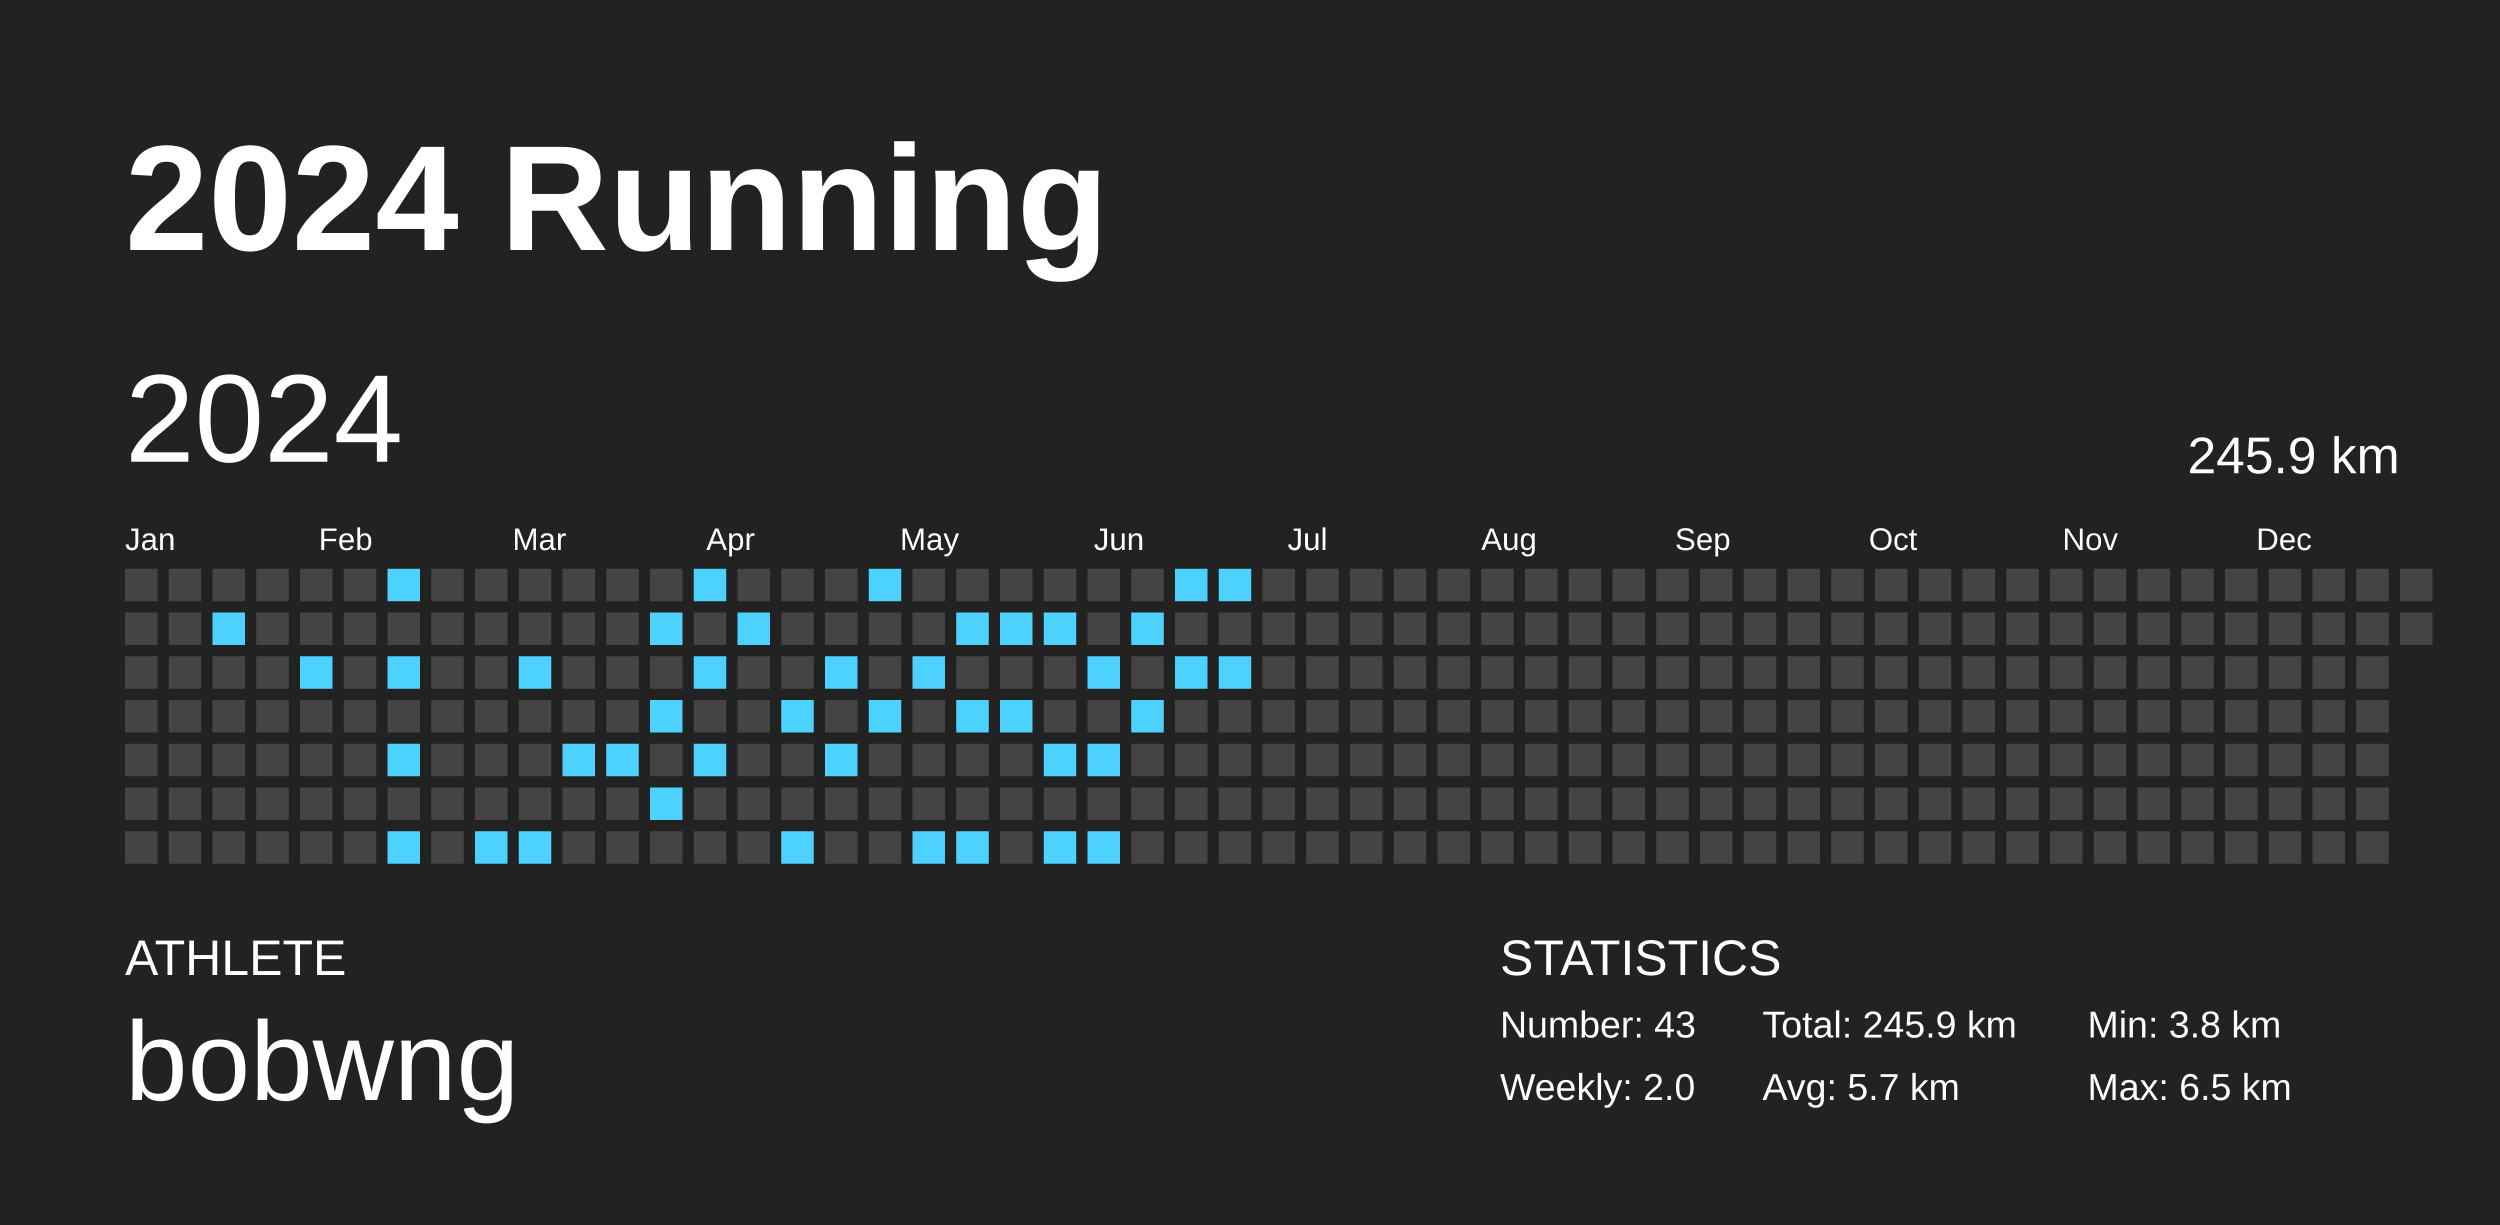
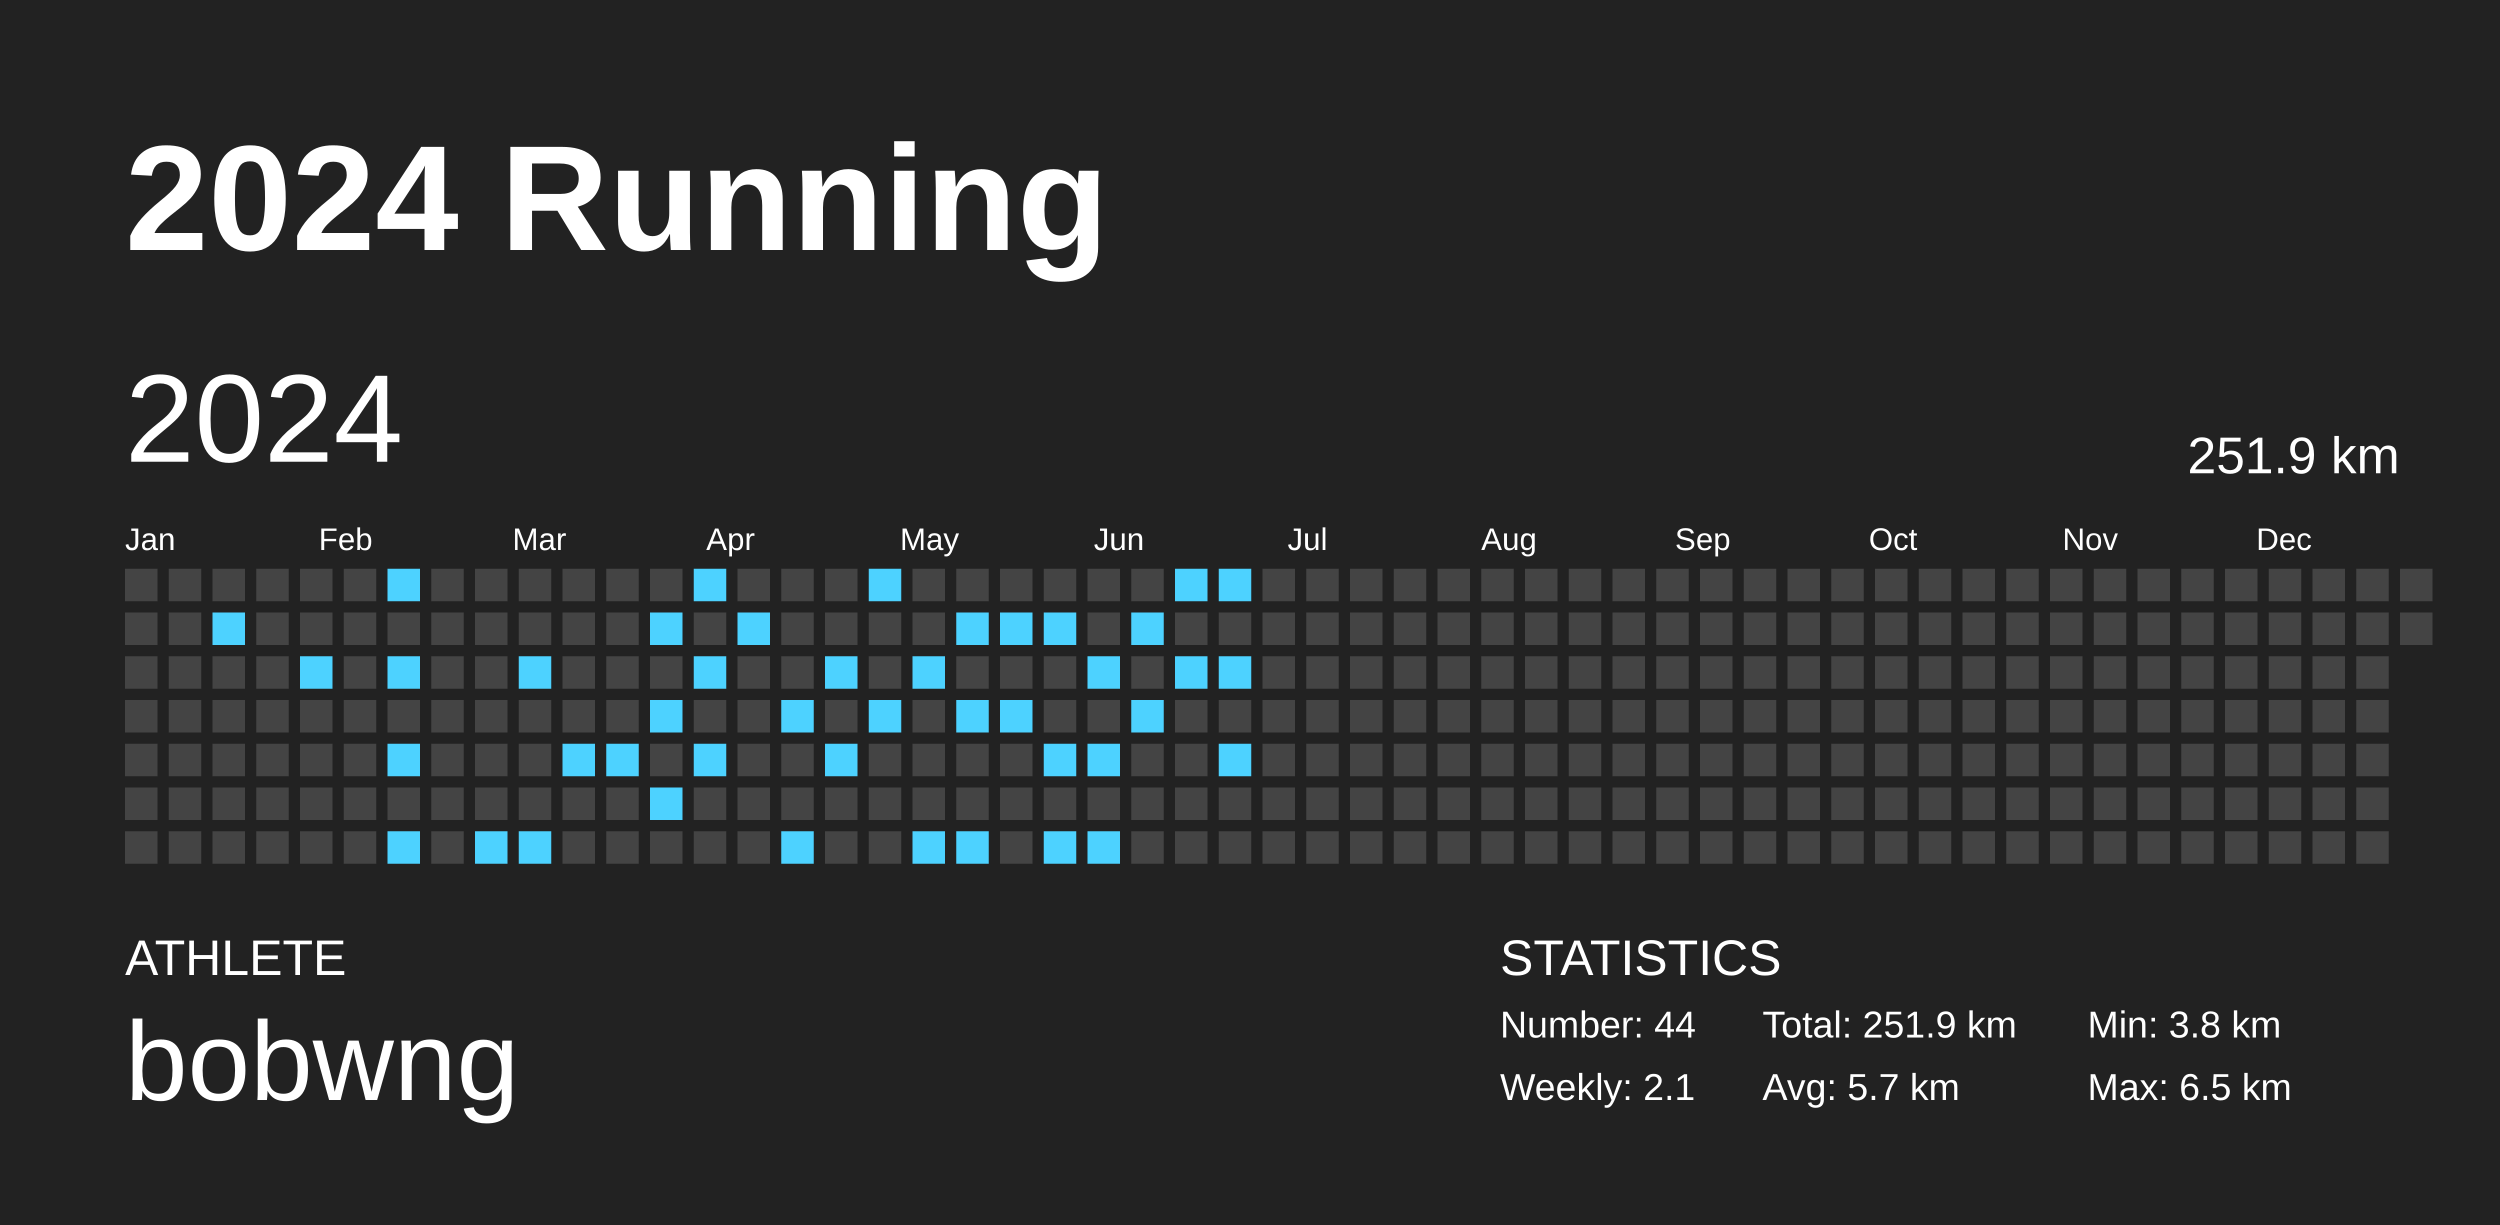
<svg xmlns="http://www.w3.org/2000/svg" baseProfile="full" height="98mm" version="1.1" viewBox="0,0,200,98" width="200mm">
  <defs />
  <rect fill="#222222" height="98" width="200" x="0" y="0" />
  <text fill="#FFFFFF" style="font-size:12px; font-family:Arial; font-weight:bold;" x="10" y="20">2024 Running</text>
  <text fill="#FFFFFF" style="font-size:4px; font-family:Arial" x="10" y="78">ATHLETE</text>
  <text fill="#FFFFFF" style="font-size:9px; font-family:Arial" x="10" y="88">bobwng</text>
  <text fill="#FFFFFF" style="font-size:4px; font-family:Arial" x="120" y="78">STATISTICS</text>
-   <text fill="#FFFFFF" style="font-size:3px; font-family:Arial" x="120" y="83">Number: 43</text>
-   <text fill="#FFFFFF" style="font-size:3px; font-family:Arial" x="120" y="88">Weekly: 2.0</text>
-   <text fill="#FFFFFF" style="font-size:3px; font-family:Arial" x="141" y="83">Total: 245.9 km</text>
+   <text fill="#FFFFFF" style="font-size:3px; font-family:Arial" x="120" y="83">Number: 44</text>
+   <text fill="#FFFFFF" style="font-size:3px; font-family:Arial" x="120" y="88">Weekly: 2.1</text>
+   <text fill="#FFFFFF" style="font-size:3px; font-family:Arial" x="141" y="83">Total: 251.9 km</text>
  <text fill="#FFFFFF" style="font-size:3px; font-family:Arial" x="141" y="88">Avg: 5.7 km</text>
  <text fill="#FFFFFF" style="font-size:3px; font-family:Arial" x="167" y="83">Min: 3.8 km</text>
  <text fill="#FFFFFF" style="font-size:3px; font-family:Arial" x="167" y="88">Max: 6.5 km</text>
  <text dominant-baseline="hanging" fill="#FFFFFF" style="font-size:10.0px; font-family:Arial;" x="10" y="30">2024</text>
-   <text dominant-baseline="hanging" fill="#FFFFFF" style="font-size:4.125px; font-family:Arial;" x="175" y="35">245.9 km</text>
+   <text dominant-baseline="hanging" fill="#FFFFFF" style="font-size:4.125px; font-family:Arial;" x="175" y="35">251.9 km</text>
  <text fill="#FFFFFF" style="font-size:2.5px; font-family:Arial" x="10.0" y="44">Jan</text>
  <text fill="#FFFFFF" style="font-size:2.5px; font-family:Arial" x="25.5" y="44">Feb</text>
  <text fill="#FFFFFF" style="font-size:2.5px; font-family:Arial" x="41.0" y="44">Mar</text>
  <text fill="#FFFFFF" style="font-size:2.5px; font-family:Arial" x="56.5" y="44">Apr</text>
  <text fill="#FFFFFF" style="font-size:2.5px; font-family:Arial" x="72.0" y="44">May</text>
  <text fill="#FFFFFF" style="font-size:2.5px; font-family:Arial" x="87.5" y="44">Jun</text>
  <text fill="#FFFFFF" style="font-size:2.5px; font-family:Arial" x="103.0" y="44">Jul</text>
  <text fill="#FFFFFF" style="font-size:2.5px; font-family:Arial" x="118.5" y="44">Aug</text>
  <text fill="#FFFFFF" style="font-size:2.5px; font-family:Arial" x="134.0" y="44">Sep</text>
  <text fill="#FFFFFF" style="font-size:2.5px; font-family:Arial" x="149.5" y="44">Oct</text>
  <text fill="#FFFFFF" style="font-size:2.5px; font-family:Arial" x="165.0" y="44">Nov</text>
  <text fill="#FFFFFF" style="font-size:2.5px; font-family:Arial" x="180.5" y="44">Dec</text>
  <rect fill="#444444" height="2.6" width="2.6" x="10.0" y="45.5" />
  <rect fill="#444444" height="2.6" width="2.6" x="10.0" y="49.0" />
  <rect fill="#444444" height="2.6" width="2.6" x="10.0" y="52.5" />
  <rect fill="#444444" height="2.6" width="2.6" x="10.0" y="56.0" />
  <rect fill="#444444" height="2.6" width="2.6" x="10.0" y="59.5" />
  <rect fill="#444444" height="2.6" width="2.6" x="10.0" y="63.0" />
  <rect fill="#444444" height="2.6" width="2.6" x="10.0" y="66.5" />
  <rect fill="#444444" height="2.6" width="2.6" x="13.5" y="45.5" />
  <rect fill="#444444" height="2.6" width="2.6" x="13.5" y="49.0" />
  <rect fill="#444444" height="2.6" width="2.6" x="13.5" y="52.5" />
  <rect fill="#444444" height="2.6" width="2.6" x="13.5" y="56.0" />
  <rect fill="#444444" height="2.6" width="2.6" x="13.5" y="59.5" />
  <rect fill="#444444" height="2.6" width="2.6" x="13.5" y="63.0" />
  <rect fill="#444444" height="2.6" width="2.6" x="13.5" y="66.5" />
  <rect fill="#444444" height="2.6" width="2.6" x="17.0" y="45.5" />
  <rect fill="#4dd2ff" height="2.6" width="2.6" x="17.0" y="49.0" />
  <rect fill="#444444" height="2.6" width="2.6" x="17.0" y="52.5" />
  <rect fill="#444444" height="2.6" width="2.6" x="17.0" y="56.0" />
  <rect fill="#444444" height="2.6" width="2.6" x="17.0" y="59.5" />
  <rect fill="#444444" height="2.6" width="2.6" x="17.0" y="63.0" />
  <rect fill="#444444" height="2.6" width="2.6" x="17.0" y="66.5" />
  <rect fill="#444444" height="2.6" width="2.6" x="20.5" y="45.5" />
  <rect fill="#444444" height="2.6" width="2.6" x="20.5" y="49.0" />
  <rect fill="#444444" height="2.6" width="2.6" x="20.5" y="52.5" />
  <rect fill="#444444" height="2.6" width="2.6" x="20.5" y="56.0" />
  <rect fill="#444444" height="2.6" width="2.6" x="20.5" y="59.5" />
  <rect fill="#444444" height="2.6" width="2.6" x="20.5" y="63.0" />
  <rect fill="#444444" height="2.6" width="2.6" x="20.5" y="66.5" />
  <rect fill="#444444" height="2.6" width="2.6" x="24.0" y="45.5" />
  <rect fill="#444444" height="2.6" width="2.6" x="24.0" y="49.0" />
  <rect fill="#4dd2ff" height="2.6" width="2.6" x="24.0" y="52.5" />
  <rect fill="#444444" height="2.6" width="2.6" x="24.0" y="56.0" />
  <rect fill="#444444" height="2.6" width="2.6" x="24.0" y="59.5" />
  <rect fill="#444444" height="2.6" width="2.6" x="24.0" y="63.0" />
  <rect fill="#444444" height="2.6" width="2.6" x="24.0" y="66.5" />
  <rect fill="#444444" height="2.6" width="2.6" x="27.5" y="45.5" />
  <rect fill="#444444" height="2.6" width="2.6" x="27.5" y="49.0" />
  <rect fill="#444444" height="2.6" width="2.6" x="27.5" y="52.5" />
  <rect fill="#444444" height="2.6" width="2.6" x="27.5" y="56.0" />
  <rect fill="#444444" height="2.6" width="2.6" x="27.5" y="59.5" />
  <rect fill="#444444" height="2.6" width="2.6" x="27.5" y="63.0" />
  <rect fill="#444444" height="2.6" width="2.6" x="27.5" y="66.5" />
  <rect fill="#4dd2ff" height="2.6" width="2.6" x="31.0" y="45.5" />
  <rect fill="#444444" height="2.6" width="2.6" x="31.0" y="49.0" />
  <rect fill="#4dd2ff" height="2.6" width="2.6" x="31.0" y="52.5" />
  <rect fill="#444444" height="2.6" width="2.6" x="31.0" y="56.0" />
  <rect fill="#4dd2ff" height="2.6" width="2.6" x="31.0" y="59.5" />
  <rect fill="#444444" height="2.6" width="2.6" x="31.0" y="63.0" />
  <rect fill="#4dd2ff" height="2.6" width="2.6" x="31.0" y="66.5" />
  <rect fill="#444444" height="2.6" width="2.6" x="34.5" y="45.5" />
  <rect fill="#444444" height="2.6" width="2.6" x="34.5" y="49.0" />
  <rect fill="#444444" height="2.6" width="2.6" x="34.5" y="52.5" />
  <rect fill="#444444" height="2.6" width="2.6" x="34.5" y="56.0" />
  <rect fill="#444444" height="2.6" width="2.6" x="34.5" y="59.5" />
  <rect fill="#444444" height="2.6" width="2.6" x="34.5" y="63.0" />
  <rect fill="#444444" height="2.6" width="2.6" x="34.5" y="66.5" />
  <rect fill="#444444" height="2.6" width="2.6" x="38.0" y="45.5" />
  <rect fill="#444444" height="2.6" width="2.6" x="38.0" y="49.0" />
  <rect fill="#444444" height="2.6" width="2.6" x="38.0" y="52.5" />
  <rect fill="#444444" height="2.6" width="2.6" x="38.0" y="56.0" />
  <rect fill="#444444" height="2.6" width="2.6" x="38.0" y="59.5" />
  <rect fill="#444444" height="2.6" width="2.6" x="38.0" y="63.0" />
  <rect fill="#4dd2ff" height="2.6" width="2.6" x="38.0" y="66.5" />
  <rect fill="#444444" height="2.6" width="2.6" x="41.5" y="45.5" />
  <rect fill="#444444" height="2.6" width="2.6" x="41.5" y="49.0" />
  <rect fill="#4dd2ff" height="2.6" width="2.6" x="41.5" y="52.5" />
  <rect fill="#444444" height="2.6" width="2.6" x="41.5" y="56.0" />
  <rect fill="#444444" height="2.6" width="2.6" x="41.5" y="59.5" />
  <rect fill="#444444" height="2.6" width="2.6" x="41.5" y="63.0" />
  <rect fill="#4dd2ff" height="2.6" width="2.6" x="41.5" y="66.5" />
  <rect fill="#444444" height="2.6" width="2.6" x="45.0" y="45.5" />
  <rect fill="#444444" height="2.6" width="2.6" x="45.0" y="49.0" />
  <rect fill="#444444" height="2.6" width="2.6" x="45.0" y="52.5" />
  <rect fill="#444444" height="2.6" width="2.6" x="45.0" y="56.0" />
  <rect fill="#4dd2ff" height="2.6" width="2.6" x="45.0" y="59.5" />
  <rect fill="#444444" height="2.6" width="2.6" x="45.0" y="63.0" />
  <rect fill="#444444" height="2.6" width="2.6" x="45.0" y="66.5" />
  <rect fill="#444444" height="2.6" width="2.6" x="48.5" y="45.5" />
  <rect fill="#444444" height="2.6" width="2.6" x="48.5" y="49.0" />
  <rect fill="#444444" height="2.6" width="2.6" x="48.5" y="52.5" />
  <rect fill="#444444" height="2.6" width="2.6" x="48.5" y="56.0" />
  <rect fill="#4dd2ff" height="2.6" width="2.6" x="48.5" y="59.5" />
  <rect fill="#444444" height="2.6" width="2.6" x="48.5" y="63.0" />
  <rect fill="#444444" height="2.6" width="2.6" x="48.5" y="66.5" />
  <rect fill="#444444" height="2.6" width="2.6" x="52.0" y="45.5" />
  <rect fill="#4dd2ff" height="2.6" width="2.6" x="52.0" y="49.0" />
  <rect fill="#444444" height="2.6" width="2.6" x="52.0" y="52.5" />
  <rect fill="#4dd2ff" height="2.6" width="2.6" x="52.0" y="56.0" />
  <rect fill="#444444" height="2.6" width="2.6" x="52.0" y="59.5" />
  <rect fill="#4dd2ff" height="2.6" width="2.6" x="52.0" y="63.0" />
  <rect fill="#444444" height="2.6" width="2.6" x="52.0" y="66.5" />
  <rect fill="#4dd2ff" height="2.6" width="2.6" x="55.5" y="45.5" />
  <rect fill="#444444" height="2.6" width="2.6" x="55.5" y="49.0" />
  <rect fill="#4dd2ff" height="2.6" width="2.6" x="55.5" y="52.5" />
  <rect fill="#444444" height="2.6" width="2.6" x="55.5" y="56.0" />
  <rect fill="#4dd2ff" height="2.6" width="2.6" x="55.5" y="59.5" />
  <rect fill="#444444" height="2.6" width="2.6" x="55.5" y="63.0" />
  <rect fill="#444444" height="2.6" width="2.6" x="55.5" y="66.5" />
  <rect fill="#444444" height="2.6" width="2.6" x="59.0" y="45.5" />
  <rect fill="#4dd2ff" height="2.6" width="2.6" x="59.0" y="49.0" />
  <rect fill="#444444" height="2.6" width="2.6" x="59.0" y="52.5" />
  <rect fill="#444444" height="2.6" width="2.6" x="59.0" y="56.0" />
  <rect fill="#444444" height="2.6" width="2.6" x="59.0" y="59.5" />
  <rect fill="#444444" height="2.6" width="2.6" x="59.0" y="63.0" />
  <rect fill="#444444" height="2.6" width="2.6" x="59.0" y="66.5" />
  <rect fill="#444444" height="2.6" width="2.6" x="62.5" y="45.5" />
  <rect fill="#444444" height="2.6" width="2.6" x="62.5" y="49.0" />
  <rect fill="#444444" height="2.6" width="2.6" x="62.5" y="52.5" />
  <rect fill="#4dd2ff" height="2.6" width="2.6" x="62.5" y="56.0" />
  <rect fill="#444444" height="2.6" width="2.6" x="62.5" y="59.5" />
  <rect fill="#444444" height="2.6" width="2.6" x="62.5" y="63.0" />
  <rect fill="#4dd2ff" height="2.6" width="2.6" x="62.5" y="66.5" />
  <rect fill="#444444" height="2.6" width="2.6" x="66.0" y="45.5" />
  <rect fill="#444444" height="2.6" width="2.6" x="66.0" y="49.0" />
  <rect fill="#4dd2ff" height="2.6" width="2.6" x="66.0" y="52.5" />
  <rect fill="#444444" height="2.6" width="2.6" x="66.0" y="56.0" />
  <rect fill="#4dd2ff" height="2.6" width="2.6" x="66.0" y="59.5" />
  <rect fill="#444444" height="2.6" width="2.6" x="66.0" y="63.0" />
  <rect fill="#444444" height="2.6" width="2.6" x="66.0" y="66.5" />
  <rect fill="#4dd2ff" height="2.6" width="2.6" x="69.5" y="45.5" />
  <rect fill="#444444" height="2.6" width="2.6" x="69.5" y="49.0" />
  <rect fill="#444444" height="2.6" width="2.6" x="69.5" y="52.5" />
  <rect fill="#4dd2ff" height="2.6" width="2.6" x="69.5" y="56.0" />
  <rect fill="#444444" height="2.6" width="2.6" x="69.5" y="59.5" />
  <rect fill="#444444" height="2.6" width="2.6" x="69.5" y="63.0" />
  <rect fill="#444444" height="2.6" width="2.6" x="69.5" y="66.5" />
  <rect fill="#444444" height="2.6" width="2.6" x="73.0" y="45.5" />
  <rect fill="#444444" height="2.6" width="2.6" x="73.0" y="49.0" />
  <rect fill="#4dd2ff" height="2.6" width="2.6" x="73.0" y="52.5" />
  <rect fill="#444444" height="2.6" width="2.6" x="73.0" y="56.0" />
  <rect fill="#444444" height="2.6" width="2.6" x="73.0" y="59.5" />
  <rect fill="#444444" height="2.6" width="2.6" x="73.0" y="63.0" />
  <rect fill="#4dd2ff" height="2.6" width="2.6" x="73.0" y="66.5" />
  <rect fill="#444444" height="2.6" width="2.6" x="76.5" y="45.5" />
  <rect fill="#4dd2ff" height="2.6" width="2.6" x="76.5" y="49.0" />
  <rect fill="#444444" height="2.6" width="2.6" x="76.5" y="52.5" />
  <rect fill="#4dd2ff" height="2.6" width="2.6" x="76.5" y="56.0" />
  <rect fill="#444444" height="2.6" width="2.6" x="76.5" y="59.5" />
  <rect fill="#444444" height="2.6" width="2.6" x="76.5" y="63.0" />
  <rect fill="#4dd2ff" height="2.6" width="2.6" x="76.5" y="66.5" />
  <rect fill="#444444" height="2.6" width="2.6" x="80.0" y="45.5" />
  <rect fill="#4dd2ff" height="2.6" width="2.6" x="80.0" y="49.0" />
  <rect fill="#444444" height="2.6" width="2.6" x="80.0" y="52.5" />
  <rect fill="#4dd2ff" height="2.6" width="2.6" x="80.0" y="56.0" />
  <rect fill="#444444" height="2.6" width="2.6" x="80.0" y="59.5" />
  <rect fill="#444444" height="2.6" width="2.6" x="80.0" y="63.0" />
  <rect fill="#444444" height="2.6" width="2.6" x="80.0" y="66.5" />
  <rect fill="#444444" height="2.6" width="2.6" x="83.5" y="45.5" />
  <rect fill="#4dd2ff" height="2.6" width="2.6" x="83.5" y="49.0" />
  <rect fill="#444444" height="2.6" width="2.6" x="83.5" y="52.5" />
  <rect fill="#444444" height="2.6" width="2.6" x="83.5" y="56.0" />
  <rect fill="#4dd2ff" height="2.6" width="2.6" x="83.5" y="59.5" />
  <rect fill="#444444" height="2.6" width="2.6" x="83.5" y="63.0" />
  <rect fill="#4dd2ff" height="2.6" width="2.6" x="83.5" y="66.5" />
  <rect fill="#444444" height="2.6" width="2.6" x="87.0" y="45.5" />
  <rect fill="#444444" height="2.6" width="2.6" x="87.0" y="49.0" />
  <rect fill="#4dd2ff" height="2.6" width="2.6" x="87.0" y="52.5" />
  <rect fill="#444444" height="2.6" width="2.6" x="87.0" y="56.0" />
  <rect fill="#4dd2ff" height="2.6" width="2.6" x="87.0" y="59.5" />
  <rect fill="#444444" height="2.6" width="2.6" x="87.0" y="63.0" />
  <rect fill="#4dd2ff" height="2.6" width="2.6" x="87.0" y="66.5" />
  <rect fill="#444444" height="2.6" width="2.6" x="90.5" y="45.5" />
  <rect fill="#4dd2ff" height="2.6" width="2.6" x="90.5" y="49.0" />
  <rect fill="#444444" height="2.6" width="2.6" x="90.5" y="52.5" />
  <rect fill="#4dd2ff" height="2.6" width="2.6" x="90.5" y="56.0" />
  <rect fill="#444444" height="2.6" width="2.6" x="90.5" y="59.5" />
  <rect fill="#444444" height="2.6" width="2.6" x="90.5" y="63.0" />
  <rect fill="#444444" height="2.6" width="2.6" x="90.5" y="66.5" />
  <rect fill="#4dd2ff" height="2.6" width="2.6" x="94.0" y="45.5" />
  <rect fill="#444444" height="2.6" width="2.6" x="94.0" y="49.0" />
  <rect fill="#4dd2ff" height="2.6" width="2.6" x="94.0" y="52.5" />
  <rect fill="#444444" height="2.6" width="2.6" x="94.0" y="56.0" />
  <rect fill="#444444" height="2.6" width="2.6" x="94.0" y="59.5" />
  <rect fill="#444444" height="2.6" width="2.6" x="94.0" y="63.0" />
  <rect fill="#444444" height="2.6" width="2.6" x="94.0" y="66.5" />
  <rect fill="#4dd2ff" height="2.6" width="2.6" x="97.5" y="45.5" />
  <rect fill="#444444" height="2.6" width="2.6" x="97.5" y="49.0" />
  <rect fill="#4dd2ff" height="2.6" width="2.6" x="97.5" y="52.5" />
  <rect fill="#444444" height="2.6" width="2.6" x="97.5" y="56.0" />
-   <rect fill="#444444" height="2.6" width="2.6" x="97.5" y="59.5" />
+   <rect fill="#4dd2ff" height="2.6" width="2.6" x="97.5" y="59.5" />
  <rect fill="#444444" height="2.6" width="2.6" x="97.5" y="63.0" />
  <rect fill="#444444" height="2.6" width="2.6" x="97.5" y="66.5" />
  <rect fill="#444444" height="2.6" width="2.6" x="101.0" y="45.5" />
  <rect fill="#444444" height="2.6" width="2.6" x="101.0" y="49.0" />
  <rect fill="#444444" height="2.6" width="2.6" x="101.0" y="52.5" />
  <rect fill="#444444" height="2.6" width="2.6" x="101.0" y="56.0" />
  <rect fill="#444444" height="2.6" width="2.6" x="101.0" y="59.5" />
  <rect fill="#444444" height="2.6" width="2.6" x="101.0" y="63.0" />
  <rect fill="#444444" height="2.6" width="2.6" x="101.0" y="66.5" />
  <rect fill="#444444" height="2.6" width="2.6" x="104.5" y="45.5" />
  <rect fill="#444444" height="2.6" width="2.6" x="104.5" y="49.0" />
  <rect fill="#444444" height="2.6" width="2.6" x="104.5" y="52.5" />
  <rect fill="#444444" height="2.6" width="2.6" x="104.5" y="56.0" />
  <rect fill="#444444" height="2.6" width="2.6" x="104.5" y="59.5" />
  <rect fill="#444444" height="2.6" width="2.6" x="104.5" y="63.0" />
  <rect fill="#444444" height="2.6" width="2.6" x="104.5" y="66.5" />
  <rect fill="#444444" height="2.6" width="2.6" x="108.0" y="45.5" />
  <rect fill="#444444" height="2.6" width="2.6" x="108.0" y="49.0" />
  <rect fill="#444444" height="2.6" width="2.6" x="108.0" y="52.5" />
  <rect fill="#444444" height="2.6" width="2.6" x="108.0" y="56.0" />
  <rect fill="#444444" height="2.6" width="2.6" x="108.0" y="59.5" />
  <rect fill="#444444" height="2.6" width="2.6" x="108.0" y="63.0" />
  <rect fill="#444444" height="2.6" width="2.6" x="108.0" y="66.5" />
  <rect fill="#444444" height="2.6" width="2.6" x="111.5" y="45.5" />
  <rect fill="#444444" height="2.6" width="2.6" x="111.5" y="49.0" />
  <rect fill="#444444" height="2.6" width="2.6" x="111.5" y="52.5" />
  <rect fill="#444444" height="2.6" width="2.6" x="111.5" y="56.0" />
  <rect fill="#444444" height="2.6" width="2.6" x="111.5" y="59.5" />
  <rect fill="#444444" height="2.6" width="2.6" x="111.5" y="63.0" />
  <rect fill="#444444" height="2.6" width="2.6" x="111.5" y="66.5" />
  <rect fill="#444444" height="2.6" width="2.6" x="115.0" y="45.5" />
  <rect fill="#444444" height="2.6" width="2.6" x="115.0" y="49.0" />
  <rect fill="#444444" height="2.6" width="2.6" x="115.0" y="52.5" />
  <rect fill="#444444" height="2.6" width="2.6" x="115.0" y="56.0" />
  <rect fill="#444444" height="2.6" width="2.6" x="115.0" y="59.5" />
  <rect fill="#444444" height="2.6" width="2.6" x="115.0" y="63.0" />
  <rect fill="#444444" height="2.6" width="2.6" x="115.0" y="66.5" />
  <rect fill="#444444" height="2.6" width="2.6" x="118.5" y="45.5" />
  <rect fill="#444444" height="2.6" width="2.6" x="118.5" y="49.0" />
  <rect fill="#444444" height="2.6" width="2.6" x="118.5" y="52.5" />
  <rect fill="#444444" height="2.6" width="2.6" x="118.5" y="56.0" />
  <rect fill="#444444" height="2.6" width="2.6" x="118.5" y="59.5" />
  <rect fill="#444444" height="2.6" width="2.6" x="118.5" y="63.0" />
  <rect fill="#444444" height="2.6" width="2.6" x="118.5" y="66.5" />
  <rect fill="#444444" height="2.6" width="2.6" x="122.0" y="45.5" />
  <rect fill="#444444" height="2.6" width="2.6" x="122.0" y="49.0" />
  <rect fill="#444444" height="2.6" width="2.6" x="122.0" y="52.5" />
  <rect fill="#444444" height="2.6" width="2.6" x="122.0" y="56.0" />
  <rect fill="#444444" height="2.6" width="2.6" x="122.0" y="59.5" />
  <rect fill="#444444" height="2.6" width="2.6" x="122.0" y="63.0" />
  <rect fill="#444444" height="2.6" width="2.6" x="122.0" y="66.5" />
  <rect fill="#444444" height="2.6" width="2.6" x="125.5" y="45.5" />
  <rect fill="#444444" height="2.6" width="2.6" x="125.5" y="49.0" />
  <rect fill="#444444" height="2.6" width="2.6" x="125.5" y="52.5" />
  <rect fill="#444444" height="2.6" width="2.6" x="125.5" y="56.0" />
  <rect fill="#444444" height="2.6" width="2.6" x="125.5" y="59.5" />
  <rect fill="#444444" height="2.6" width="2.6" x="125.5" y="63.0" />
  <rect fill="#444444" height="2.6" width="2.6" x="125.5" y="66.5" />
  <rect fill="#444444" height="2.6" width="2.6" x="129.0" y="45.5" />
  <rect fill="#444444" height="2.6" width="2.6" x="129.0" y="49.0" />
  <rect fill="#444444" height="2.6" width="2.6" x="129.0" y="52.5" />
  <rect fill="#444444" height="2.6" width="2.6" x="129.0" y="56.0" />
  <rect fill="#444444" height="2.6" width="2.6" x="129.0" y="59.5" />
  <rect fill="#444444" height="2.6" width="2.6" x="129.0" y="63.0" />
  <rect fill="#444444" height="2.6" width="2.6" x="129.0" y="66.5" />
  <rect fill="#444444" height="2.6" width="2.6" x="132.5" y="45.5" />
  <rect fill="#444444" height="2.6" width="2.6" x="132.5" y="49.0" />
  <rect fill="#444444" height="2.6" width="2.6" x="132.5" y="52.5" />
  <rect fill="#444444" height="2.6" width="2.6" x="132.5" y="56.0" />
  <rect fill="#444444" height="2.6" width="2.6" x="132.5" y="59.5" />
  <rect fill="#444444" height="2.6" width="2.6" x="132.5" y="63.0" />
  <rect fill="#444444" height="2.6" width="2.6" x="132.5" y="66.5" />
  <rect fill="#444444" height="2.6" width="2.6" x="136.0" y="45.5" />
  <rect fill="#444444" height="2.6" width="2.6" x="136.0" y="49.0" />
  <rect fill="#444444" height="2.6" width="2.6" x="136.0" y="52.5" />
  <rect fill="#444444" height="2.6" width="2.6" x="136.0" y="56.0" />
  <rect fill="#444444" height="2.6" width="2.6" x="136.0" y="59.5" />
  <rect fill="#444444" height="2.6" width="2.6" x="136.0" y="63.0" />
  <rect fill="#444444" height="2.6" width="2.6" x="136.0" y="66.5" />
  <rect fill="#444444" height="2.6" width="2.6" x="139.5" y="45.5" />
  <rect fill="#444444" height="2.6" width="2.6" x="139.5" y="49.0" />
  <rect fill="#444444" height="2.6" width="2.6" x="139.5" y="52.5" />
  <rect fill="#444444" height="2.6" width="2.6" x="139.5" y="56.0" />
  <rect fill="#444444" height="2.6" width="2.6" x="139.5" y="59.5" />
  <rect fill="#444444" height="2.6" width="2.6" x="139.5" y="63.0" />
  <rect fill="#444444" height="2.6" width="2.6" x="139.5" y="66.5" />
  <rect fill="#444444" height="2.6" width="2.6" x="143.0" y="45.5" />
  <rect fill="#444444" height="2.6" width="2.6" x="143.0" y="49.0" />
  <rect fill="#444444" height="2.6" width="2.6" x="143.0" y="52.5" />
  <rect fill="#444444" height="2.6" width="2.6" x="143.0" y="56.0" />
  <rect fill="#444444" height="2.6" width="2.6" x="143.0" y="59.5" />
  <rect fill="#444444" height="2.6" width="2.6" x="143.0" y="63.0" />
  <rect fill="#444444" height="2.6" width="2.6" x="143.0" y="66.5" />
  <rect fill="#444444" height="2.6" width="2.6" x="146.5" y="45.5" />
  <rect fill="#444444" height="2.6" width="2.6" x="146.5" y="49.0" />
  <rect fill="#444444" height="2.6" width="2.6" x="146.5" y="52.5" />
  <rect fill="#444444" height="2.6" width="2.6" x="146.5" y="56.0" />
  <rect fill="#444444" height="2.6" width="2.6" x="146.5" y="59.5" />
  <rect fill="#444444" height="2.6" width="2.6" x="146.5" y="63.0" />
  <rect fill="#444444" height="2.6" width="2.6" x="146.5" y="66.5" />
  <rect fill="#444444" height="2.6" width="2.6" x="150.0" y="45.5" />
  <rect fill="#444444" height="2.6" width="2.6" x="150.0" y="49.0" />
  <rect fill="#444444" height="2.6" width="2.6" x="150.0" y="52.5" />
  <rect fill="#444444" height="2.6" width="2.6" x="150.0" y="56.0" />
  <rect fill="#444444" height="2.6" width="2.6" x="150.0" y="59.5" />
  <rect fill="#444444" height="2.6" width="2.6" x="150.0" y="63.0" />
  <rect fill="#444444" height="2.6" width="2.6" x="150.0" y="66.5" />
  <rect fill="#444444" height="2.6" width="2.6" x="153.5" y="45.5" />
  <rect fill="#444444" height="2.6" width="2.6" x="153.5" y="49.0" />
  <rect fill="#444444" height="2.6" width="2.6" x="153.5" y="52.5" />
  <rect fill="#444444" height="2.6" width="2.6" x="153.5" y="56.0" />
  <rect fill="#444444" height="2.6" width="2.6" x="153.5" y="59.5" />
  <rect fill="#444444" height="2.6" width="2.6" x="153.5" y="63.0" />
  <rect fill="#444444" height="2.6" width="2.6" x="153.5" y="66.5" />
  <rect fill="#444444" height="2.6" width="2.6" x="157.0" y="45.5" />
  <rect fill="#444444" height="2.6" width="2.6" x="157.0" y="49.0" />
  <rect fill="#444444" height="2.6" width="2.6" x="157.0" y="52.5" />
  <rect fill="#444444" height="2.6" width="2.6" x="157.0" y="56.0" />
  <rect fill="#444444" height="2.6" width="2.6" x="157.0" y="59.5" />
  <rect fill="#444444" height="2.6" width="2.6" x="157.0" y="63.0" />
  <rect fill="#444444" height="2.6" width="2.6" x="157.0" y="66.5" />
  <rect fill="#444444" height="2.6" width="2.6" x="160.5" y="45.5" />
  <rect fill="#444444" height="2.6" width="2.6" x="160.5" y="49.0" />
  <rect fill="#444444" height="2.6" width="2.6" x="160.5" y="52.5" />
  <rect fill="#444444" height="2.6" width="2.6" x="160.5" y="56.0" />
  <rect fill="#444444" height="2.6" width="2.6" x="160.5" y="59.5" />
  <rect fill="#444444" height="2.6" width="2.6" x="160.5" y="63.0" />
  <rect fill="#444444" height="2.6" width="2.6" x="160.5" y="66.5" />
  <rect fill="#444444" height="2.6" width="2.6" x="164.0" y="45.5" />
  <rect fill="#444444" height="2.6" width="2.6" x="164.0" y="49.0" />
  <rect fill="#444444" height="2.6" width="2.6" x="164.0" y="52.5" />
  <rect fill="#444444" height="2.6" width="2.6" x="164.0" y="56.0" />
  <rect fill="#444444" height="2.6" width="2.6" x="164.0" y="59.5" />
  <rect fill="#444444" height="2.6" width="2.6" x="164.0" y="63.0" />
  <rect fill="#444444" height="2.6" width="2.6" x="164.0" y="66.5" />
  <rect fill="#444444" height="2.6" width="2.6" x="167.5" y="45.5" />
  <rect fill="#444444" height="2.6" width="2.6" x="167.5" y="49.0" />
  <rect fill="#444444" height="2.6" width="2.6" x="167.5" y="52.5" />
  <rect fill="#444444" height="2.6" width="2.6" x="167.5" y="56.0" />
  <rect fill="#444444" height="2.6" width="2.6" x="167.5" y="59.5" />
  <rect fill="#444444" height="2.6" width="2.6" x="167.5" y="63.0" />
  <rect fill="#444444" height="2.6" width="2.6" x="167.5" y="66.5" />
  <rect fill="#444444" height="2.6" width="2.6" x="171.0" y="45.5" />
  <rect fill="#444444" height="2.6" width="2.6" x="171.0" y="49.0" />
  <rect fill="#444444" height="2.6" width="2.6" x="171.0" y="52.5" />
  <rect fill="#444444" height="2.6" width="2.6" x="171.0" y="56.0" />
  <rect fill="#444444" height="2.6" width="2.6" x="171.0" y="59.5" />
  <rect fill="#444444" height="2.6" width="2.6" x="171.0" y="63.0" />
  <rect fill="#444444" height="2.6" width="2.6" x="171.0" y="66.5" />
  <rect fill="#444444" height="2.6" width="2.6" x="174.5" y="45.5" />
  <rect fill="#444444" height="2.6" width="2.6" x="174.5" y="49.0" />
  <rect fill="#444444" height="2.6" width="2.6" x="174.5" y="52.5" />
  <rect fill="#444444" height="2.6" width="2.6" x="174.5" y="56.0" />
  <rect fill="#444444" height="2.6" width="2.6" x="174.5" y="59.5" />
  <rect fill="#444444" height="2.6" width="2.6" x="174.5" y="63.0" />
  <rect fill="#444444" height="2.6" width="2.6" x="174.5" y="66.5" />
  <rect fill="#444444" height="2.6" width="2.6" x="178.0" y="45.5" />
  <rect fill="#444444" height="2.6" width="2.6" x="178.0" y="49.0" />
  <rect fill="#444444" height="2.6" width="2.6" x="178.0" y="52.5" />
  <rect fill="#444444" height="2.6" width="2.6" x="178.0" y="56.0" />
  <rect fill="#444444" height="2.6" width="2.6" x="178.0" y="59.5" />
  <rect fill="#444444" height="2.6" width="2.6" x="178.0" y="63.0" />
  <rect fill="#444444" height="2.6" width="2.6" x="178.0" y="66.5" />
  <rect fill="#444444" height="2.6" width="2.6" x="181.5" y="45.5" />
  <rect fill="#444444" height="2.6" width="2.6" x="181.5" y="49.0" />
  <rect fill="#444444" height="2.6" width="2.6" x="181.5" y="52.5" />
  <rect fill="#444444" height="2.6" width="2.6" x="181.5" y="56.0" />
  <rect fill="#444444" height="2.6" width="2.6" x="181.5" y="59.5" />
  <rect fill="#444444" height="2.6" width="2.6" x="181.5" y="63.0" />
  <rect fill="#444444" height="2.6" width="2.6" x="181.5" y="66.5" />
  <rect fill="#444444" height="2.6" width="2.6" x="185.0" y="45.5" />
  <rect fill="#444444" height="2.6" width="2.6" x="185.0" y="49.0" />
  <rect fill="#444444" height="2.6" width="2.6" x="185.0" y="52.5" />
  <rect fill="#444444" height="2.6" width="2.6" x="185.0" y="56.0" />
  <rect fill="#444444" height="2.6" width="2.6" x="185.0" y="59.5" />
  <rect fill="#444444" height="2.6" width="2.6" x="185.0" y="63.0" />
  <rect fill="#444444" height="2.6" width="2.6" x="185.0" y="66.5" />
  <rect fill="#444444" height="2.6" width="2.6" x="188.5" y="45.5" />
  <rect fill="#444444" height="2.6" width="2.6" x="188.5" y="49.0" />
  <rect fill="#444444" height="2.6" width="2.6" x="188.5" y="52.5" />
  <rect fill="#444444" height="2.6" width="2.6" x="188.5" y="56.0" />
  <rect fill="#444444" height="2.6" width="2.6" x="188.5" y="59.5" />
  <rect fill="#444444" height="2.6" width="2.6" x="188.5" y="63.0" />
  <rect fill="#444444" height="2.6" width="2.6" x="188.5" y="66.5" />
  <rect fill="#444444" height="2.6" width="2.6" x="192.0" y="45.5" />
  <rect fill="#444444" height="2.6" width="2.6" x="192.0" y="49.0" />
</svg>
